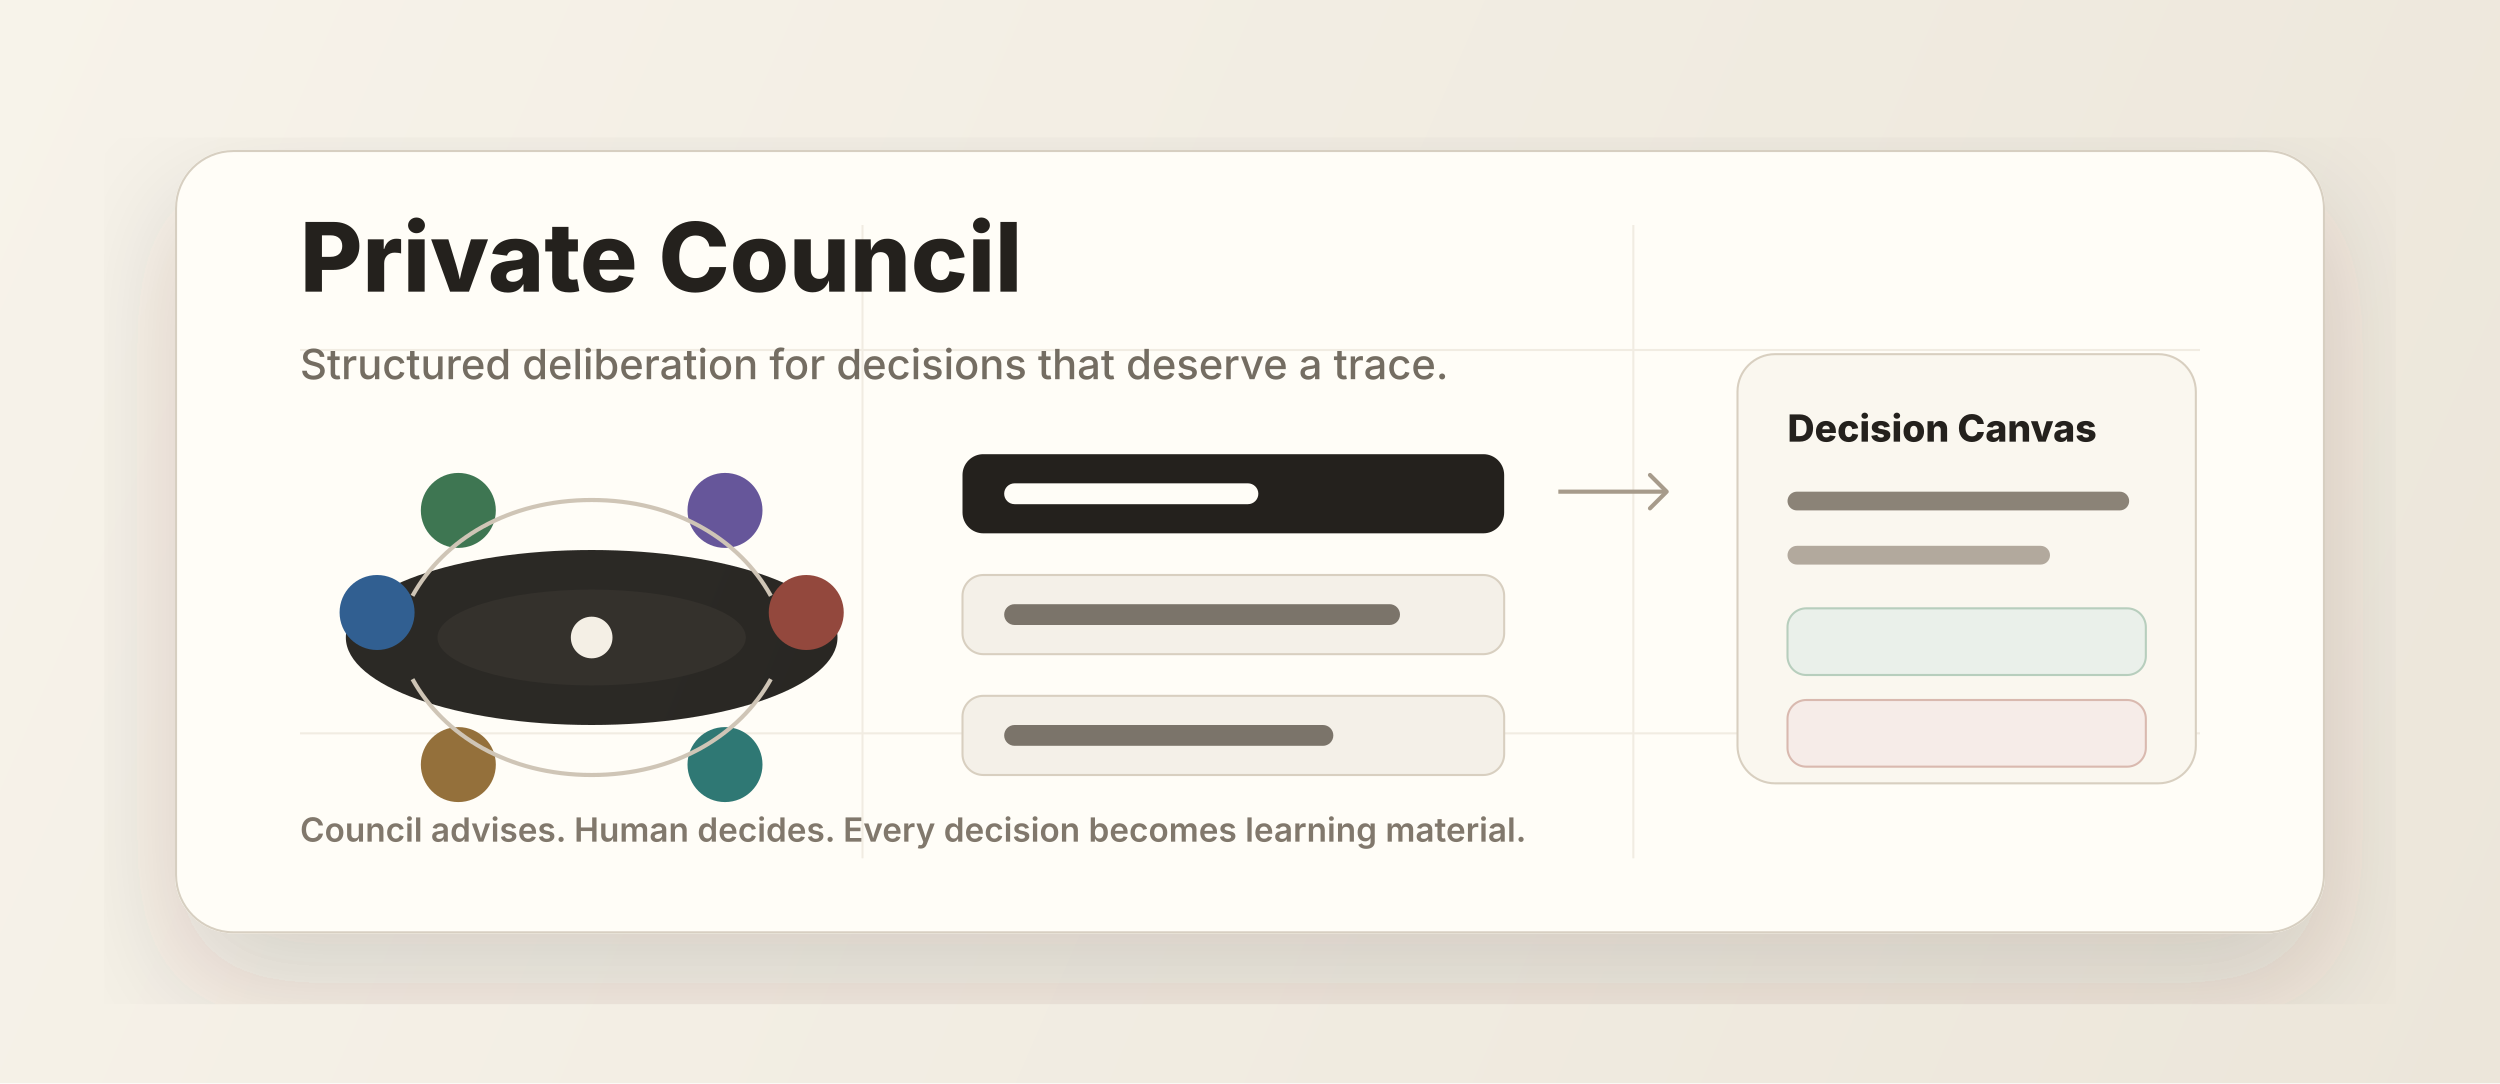
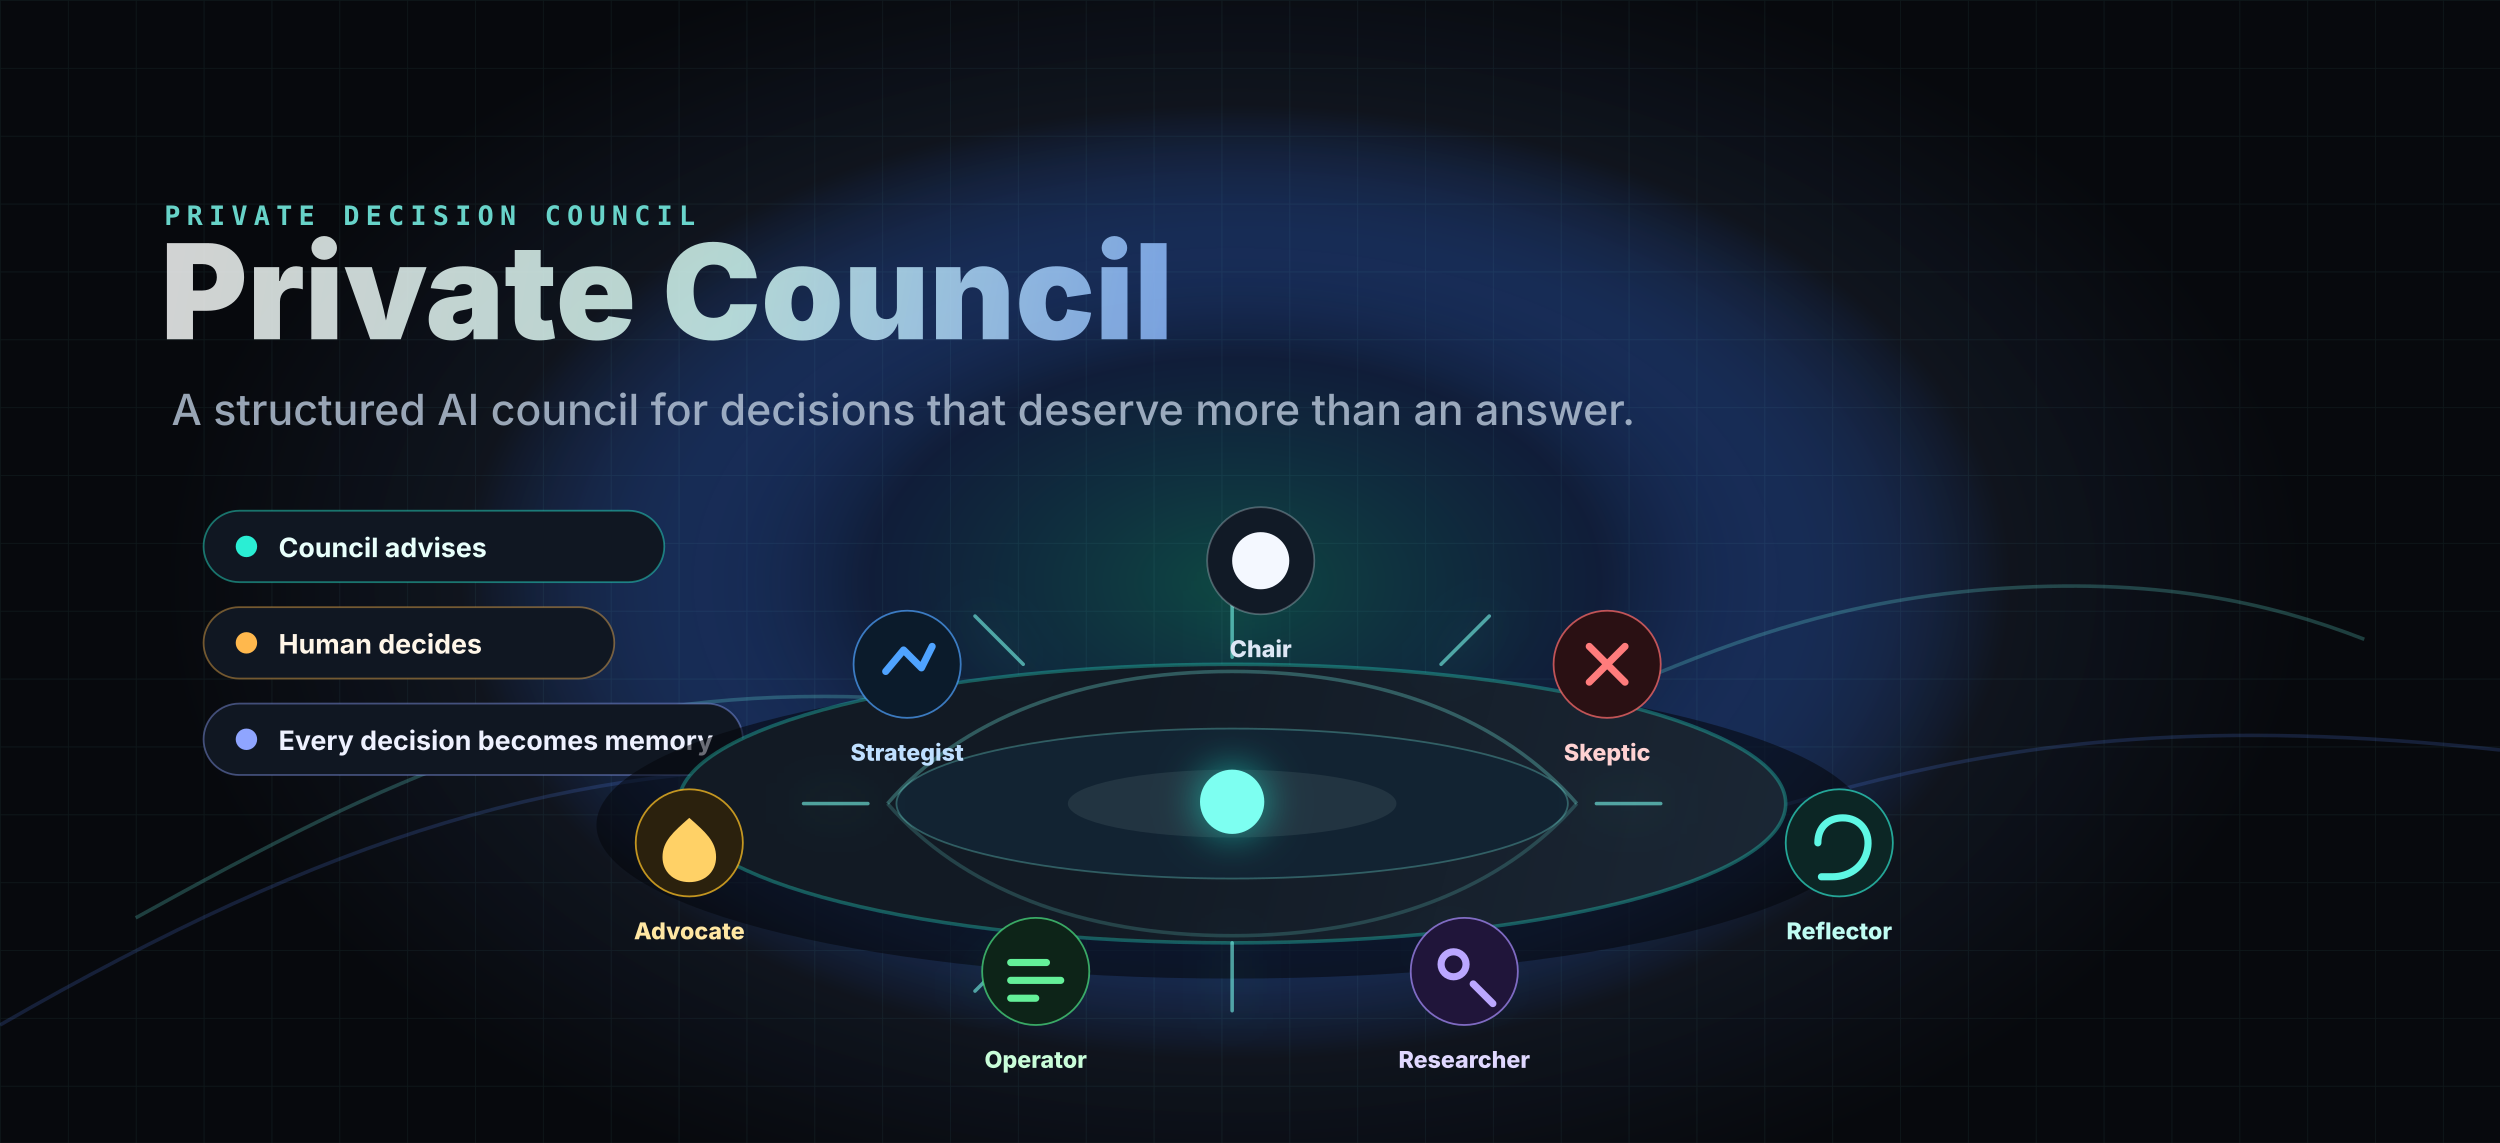
- <svg xmlns="http://www.w3.org/2000/svg" width="1200" height="520" viewBox="0 0 1200 520" fill="none" role="img" aria-labelledby="title desc">
+ <svg xmlns="http://www.w3.org/2000/svg" width="1400" height="640" viewBox="0 0 1400 640" fill="none" role="img" aria-labelledby="title desc">
  <defs>
-     <linearGradient id="paper" x1="0" y1="0" x2="1200" y2="520" gradientUnits="userSpaceOnUse">
-       <stop stop-color="#F7F3EA" />
-       <stop offset="1" stop-color="#ECE6DA" />
+     <radialGradient id="roomGlow" cx="0" cy="0" r="1" gradientUnits="userSpaceOnUse" gradientTransform="translate(692 326) rotate(90) scale(370 600)">
+       <stop offset="0" stop-color="#1EE6C8" stop-opacity="0.28" />
+       <stop offset="0.34" stop-color="#3A7BFF" stop-opacity="0.18" />
+       <stop offset="0.72" stop-color="#10151F" stop-opacity="0.92" />
+       <stop offset="1" stop-color="#07090D" />
+     </radialGradient>
+     <linearGradient id="table" x1="327" y1="300" x2="1058" y2="496" gradientUnits="userSpaceOnUse">
+       <stop stop-color="#121A24" />
+       <stop offset="0.52" stop-color="#1B2735" />
+       <stop offset="1" stop-color="#0B1018" />
    </linearGradient>
-     <linearGradient id="ink" x1="160" y1="86" x2="1040" y2="438" gradientUnits="userSpaceOnUse">
-       <stop stop-color="#2B2925" />
-       <stop offset="1" stop-color="#11100F" />
+     <linearGradient id="canvas" x1="792" y1="138" x2="1172" y2="405" gradientUnits="userSpaceOnUse">
+       <stop stop-color="#EFFFFB" stop-opacity="0.92" />
+       <stop offset="0.5" stop-color="#A7D8FF" stop-opacity="0.56" />
+       <stop offset="1" stop-color="#5F7BFF" stop-opacity="0.16" />
    </linearGradient>
-     <filter id="shadow" x="50" y="42" width="1100" height="440" filterUnits="userSpaceOnUse" color-interpolation-filters="sRGB">
-       <feDropShadow dx="0" dy="24" stdDeviation="28" flood-color="#3D3528" flood-opacity="0.16" />
+     <linearGradient id="titleGrad" x1="100" y1="92" x2="660" y2="188" gradientUnits="userSpaceOnUse">
+       <stop stop-color="#FFFFFF" />
+       <stop offset="0.56" stop-color="#D7FFF6" />
+       <stop offset="1" stop-color="#8EBBFF" />
+     </linearGradient>
+     <filter id="softGlow" x="-50%" y="-50%" width="200%" height="200%" color-interpolation-filters="sRGB">
+       <feGaussianBlur stdDeviation="12" result="blur" />
+       <feColorMatrix in="blur" type="matrix" values="0 0 0 0 0.12 0 0 0 0 0.9 0 0 0 0 0.8 0 0 0 0.7 0" />
+       <feBlend in="SourceGraphic" />
    </filter>
+     <filter id="cardShadow" x="730" y="72" width="526" height="432" filterUnits="userSpaceOnUse" color-interpolation-filters="sRGB">
+       <feDropShadow dx="0" dy="28" stdDeviation="34" flood-color="#000000" flood-opacity="0.42" />
+     </filter>
+     <pattern id="grid" width="38" height="38" patternUnits="userSpaceOnUse">
+       <path d="M38 0H0V38" stroke="#88FFF1" stroke-opacity="0.055" />
+     </pattern>
  </defs>
-   <rect width="1200" height="520" fill="url(#paper)" />
-   <g filter="url(#shadow)">
-     <rect x="84" y="72" width="1032" height="376" rx="28" fill="#FFFDF7" />
+   <rect width="1400" height="640" fill="#07090D" />
+   <rect width="1400" height="640" fill="url(#roomGlow)" />
+   <rect width="1400" height="640" fill="url(#grid)" />
+   <path d="M76 514C224 432 316 390 462 390C593 390 628 432 735 432C865 432 935 344 1114 330C1206 323 1270 337 1324 358" stroke="#75FFF2" stroke-opacity="0.22" stroke-width="2" />
+   <path d="M0 574C184 468 320 426 483 430C620 434 678 492 817 486C998 478 1071 384 1400 420" stroke="#5E8CFF" stroke-opacity="0.18" stroke-width="2" />
+   <g opacity="0.82">
+     <text x="92" y="126" fill="#7DFFF1" font-family="ui-monospace, SFMono-Regular, Menlo, Monaco, Consolas, monospace" font-size="15" font-weight="700" letter-spacing="3.5">PRIVATE DECISION COUNCIL</text>
+     <text x="90" y="190" fill="url(#titleGrad)" font-family="Inter, ui-sans-serif, system-ui, -apple-system, BlinkMacSystemFont, Segoe UI, sans-serif" font-size="74" font-weight="850" letter-spacing="0">Private Council</text>
+     <text x="96" y="238" fill="#B8C7D9" font-family="Inter, ui-sans-serif, system-ui, -apple-system, BlinkMacSystemFont, Segoe UI, sans-serif" font-size="24" font-weight="520" letter-spacing="0">A structured AI council for decisions that deserve more than an answer.</text>
  </g>
-   <rect x="84.5" y="72.5" width="1031" height="375" rx="27.5" stroke="#D7CFC1" />
-   <g opacity="0.55">
-     <path d="M144 168H1056" stroke="#E6DED2" />
-     <path d="M144 352H1056" stroke="#E6DED2" />
-     <path d="M414 108V412" stroke="#E6DED2" />
-     <path d="M784 108V412" stroke="#E6DED2" />
+   <g transform="translate(114 286)">
+     <rect x="0" y="0" width="258" height="40" rx="20" fill="#101722" stroke="#2AEED4" stroke-opacity="0.45" />
+     <circle cx="24" cy="20" r="6" fill="#2AEED4" />
+     <text x="42" y="26" fill="#E8FFFB" font-family="Inter, ui-sans-serif, system-ui" font-size="15" font-weight="700">Council advises</text>
+     <rect x="0" y="54" width="230" height="40" rx="20" fill="#101722" stroke="#FFB84D" stroke-opacity="0.42" />
+     <circle cx="24" cy="74" r="6" fill="#FFB84D" />
+     <text x="42" y="80" fill="#FFF6E8" font-family="Inter, ui-sans-serif, system-ui" font-size="15" font-weight="700">Human decides</text>
+     <rect x="0" y="108" width="302" height="40" rx="20" fill="#101722" stroke="#8FA5FF" stroke-opacity="0.42" />
+     <circle cx="24" cy="128" r="6" fill="#8FA5FF" />
+     <text x="42" y="134" fill="#EEF1FF" font-family="Inter, ui-sans-serif, system-ui" font-size="15" font-weight="700">Every decision becomes memory</text>
  </g>
-   <text x="144" y="140" fill="#24211D" font-family="Inter, ui-sans-serif, system-ui, -apple-system, BlinkMacSystemFont, Segoe UI, sans-serif" font-size="46" font-weight="800" letter-spacing="0">
-     Private Council
-   </text>
-   <text x="144" y="182" fill="#746D62" font-family="Inter, ui-sans-serif, system-ui, -apple-system, BlinkMacSystemFont, Segoe UI, sans-serif" font-size="20" font-weight="500" letter-spacing="0">
-     Structured deliberation for decisions that deserve a trace.
-   </text>
-   <g transform="translate(150 232)">
-     <ellipse cx="134" cy="74" rx="118" ry="42" fill="url(#ink)" />
-     <ellipse cx="134" cy="74" rx="74" ry="23" fill="#34312C" />
-     <circle cx="134" cy="74" r="10" fill="#F4EFE5" />
-     <circle cx="31" cy="62" r="18" fill="#315F91" />
-     <circle cx="237" cy="62" r="18" fill="#93483D" />
-     <circle cx="70" cy="13" r="18" fill="#3E7652" />
-     <circle cx="198" cy="13" r="18" fill="#66569A" />
-     <circle cx="70" cy="135" r="18" fill="#94703B" />
-     <circle cx="198" cy="135" r="18" fill="#2F7874" />
-     <path d="M48 94C63 121 94 140 134 140C174 140 205 121 220 94" stroke="#CFC5B6" stroke-width="2" />
-     <path d="M48 54C63 27 94 8 134 8C174 8 205 27 220 54" stroke="#CFC5B6" stroke-width="2" />
+   <g transform="translate(260 260)">
+     <ellipse cx="430" cy="202" rx="356" ry="86" fill="#05070B" fill-opacity="0.56" />
+     <ellipse cx="430" cy="190" rx="310" ry="78" fill="url(#table)" stroke="#2AEED4" stroke-opacity="0.32" stroke-width="2" />
+     <ellipse cx="430" cy="190" rx="188" ry="42" fill="#122332" stroke="#7DFFF1" stroke-opacity="0.28" />
+     <ellipse cx="430" cy="190" rx="92" ry="19" fill="#DFFFF9" fill-opacity="0.08" />
+     <path d="M237 190C278 143 345 116 430 116C515 116 582 143 623 190" stroke="#7DFFF1" stroke-opacity="0.28" stroke-width="2" />
+     <path d="M237 190C278 237 345 264 430 264C515 264 582 237 623 190" stroke="#7DFFF1" stroke-opacity="0.18" stroke-width="2" />
+     <g filter="url(#softGlow)">
+       <circle cx="430" cy="189" r="18" fill="#7DFFF1" />
+       <path d="M430 108V72M430 306V268M226 190H190M670 190H634M286 85L313 112M574 85L547 112M286 295L313 268M574 295L547 268" stroke="#7DFFF1" stroke-opacity="0.58" stroke-width="2" stroke-linecap="round" />
+     </g>
+     <g>
+       <g transform="translate(412 20)">
+         <circle cx="34" cy="34" r="30" fill="#111A26" stroke="#E8F4FF" stroke-opacity="0.28" />
+         <circle cx="34" cy="34" r="16" fill="#F4F8FF" />
+         <text x="34" y="88" text-anchor="middle" fill="#DDE7F5" font-family="Inter, ui-sans-serif, system-ui" font-size="13" font-weight="800">Chair</text>
+       </g>
+       <g transform="translate(214 78)">
+         <circle cx="34" cy="34" r="30" fill="#0B1B2B" stroke="#4FA3FF" stroke-opacity="0.7" />
+         <path d="M22 38L32 26L42 36L48 24" stroke="#4FA3FF" stroke-width="4" stroke-linecap="round" stroke-linejoin="round" />
+         <text x="34" y="88" text-anchor="middle" fill="#BFDFFF" font-family="Inter, ui-sans-serif, system-ui" font-size="13" font-weight="800">Strategist</text>
+       </g>
+       <g transform="translate(606 78)">
+         <circle cx="34" cy="34" r="30" fill="#2A1013" stroke="#FF6B6B" stroke-opacity="0.72" />
+         <path d="M24 24L44 44M44 24L24 44" stroke="#FF7C7C" stroke-width="4" stroke-linecap="round" />
+         <text x="34" y="88" text-anchor="middle" fill="#FFD2D2" font-family="Inter, ui-sans-serif, system-ui" font-size="13" font-weight="800">Skeptic</text>
+       </g>
+       <g transform="translate(286 250)">
+         <circle cx="34" cy="34" r="30" fill="#0D2418" stroke="#4ADE80" stroke-opacity="0.72" />
+         <path d="M20 39H48M20 29H40M20 49H34" stroke="#64F099" stroke-width="4" stroke-linecap="round" />
+         <text x="34" y="88" text-anchor="middle" fill="#C9FDD9" font-family="Inter, ui-sans-serif, system-ui" font-size="13" font-weight="800">Operator</text>
+       </g>
+       <g transform="translate(526 250)">
+         <circle cx="34" cy="34" r="30" fill="#20153A" stroke="#A78BFA" stroke-opacity="0.72" />
+         <circle cx="28" cy="30" r="7" stroke="#BBA7FF" stroke-width="4" />
+         <path d="M39 41L50 52" stroke="#BBA7FF" stroke-width="4" stroke-linecap="round" />
+         <text x="34" y="88" text-anchor="middle" fill="#E0D8FF" font-family="Inter, ui-sans-serif, system-ui" font-size="13" font-weight="800">Researcher</text>
+       </g>
+       <g transform="translate(92 178)">
+         <circle cx="34" cy="34" r="30" fill="#2B210D" stroke="#FBBF24" stroke-opacity="0.75" />
+         <path d="M34 20C43 28 49 33 49 42C49 50 43 56 34 56C25 56 19 50 19 42C19 33 25 28 34 20Z" fill="#FFD166" />
+         <text x="34" y="88" text-anchor="middle" fill="#FFE7A3" font-family="Inter, ui-sans-serif, system-ui" font-size="13" font-weight="800">Advocate</text>
+       </g>
+       <g transform="translate(736 178)">
+         <circle cx="34" cy="34" r="30" fill="#0C2625" stroke="#2DD4BF" stroke-opacity="0.75" />
+         <path d="M22 34C22 25 28 20 36 20C45 20 51 27 50 36C49 46 41 53 30 53H24" stroke="#5EF7E4" stroke-width="4" stroke-linecap="round" />
+         <text x="34" y="88" text-anchor="middle" fill="#BFFCF2" font-family="Inter, ui-sans-serif, system-ui" font-size="13" font-weight="800">Reflector</text>
+       </g>
+     </g>
  </g>
-   <g transform="translate(462 218)">
-     <rect width="260" height="38" rx="10" fill="#24211D" />
-     <rect x="20" y="14" width="122" height="10" rx="5" fill="#FFFDF7" />
-     <rect y="58" width="260" height="38" rx="10" fill="#F4F0E8" stroke="#D8CFC0" />
-     <rect x="20" y="72" width="190" height="10" rx="5" fill="#7B746A" />
-     <rect y="116" width="260" height="38" rx="10" fill="#F4F0E8" stroke="#D8CFC0" />
-     <rect x="20" y="130" width="158" height="10" rx="5" fill="#7B746A" />
-     <path d="M286 18H338" stroke="#A79B8B" stroke-width="2" />
-     <path d="M330 10L338 18L330 26" stroke="#A79B8B" stroke-width="2" stroke-linecap="round" stroke-linejoin="round" />
+   <g filter="url(#cardShadow)" transform="translate(790 92)">
+     <path d="M34 0H414C432.778 0 448 15.222 448 34V342C448 360.778 432.778 376 414 376H34C15.222 376 0 360.778 0 342V34C0 15.222 15.222 0 34 0Z" fill="#08101A" fill-opacity="0.84" stroke="#8FFFF2" stroke-opacity="0.28" />
+     <path d="M1 76H447" stroke="#8FFFF2" stroke-opacity="0.12" />
+     <circle cx="34" cy="38" r="7" fill="#FF6B6B" />
+     <circle cx="58" cy="38" r="7" fill="#FFB84D" />
+     <circle cx="82" cy="38" r="7" fill="#4ADE80" />
+     <text x="112" y="44" fill="#E9FFFB" font-family="ui-monospace, SFMono-Regular, Menlo, Monaco, Consolas, monospace" font-size="14" font-weight="800" letter-spacing="1.4">DECISION CANVAS</text>
+     <g transform="translate(34 112)">
+       <rect width="172" height="42" rx="12" fill="#F8FFFD" fill-opacity="0.08" stroke="#8FFFF2" stroke-opacity="0.22" />
+       <text x="18" y="27" fill="#DFFFF9" font-family="Inter, ui-sans-serif, system-ui" font-size="14" font-weight="800">Claims</text>
+       <rect x="210" width="172" height="42" rx="12" fill="#F8FFFD" fill-opacity="0.08" stroke="#FFB84D" stroke-opacity="0.25" />
+       <text x="228" y="27" fill="#FFF0CF" font-family="Inter, ui-sans-serif, system-ui" font-size="14" font-weight="800">Assumptions</text>
+       <rect y="66" width="172" height="42" rx="12" fill="#F8FFFD" fill-opacity="0.08" stroke="#FF6B6B" stroke-opacity="0.25" />
+       <text x="18" y="93" fill="#FFD7D7" font-family="Inter, ui-sans-serif, system-ui" font-size="14" font-weight="800">Risks</text>
+       <rect x="210" y="66" width="172" height="42" rx="12" fill="#F8FFFD" fill-opacity="0.08" stroke="#A78BFA" stroke-opacity="0.25" />
+       <text x="228" y="93" fill="#E4DDFF" font-family="Inter, ui-sans-serif, system-ui" font-size="14" font-weight="800">Evidence</text>
+       <path d="M86 154H296" stroke="#8FFFF2" stroke-opacity="0.4" stroke-width="2" />
+       <path d="M284 144L296 154L284 164" stroke="#8FFFF2" stroke-opacity="0.65" stroke-width="2" stroke-linecap="round" stroke-linejoin="round" />
+       <rect x="72" y="184" width="248" height="50" rx="16" fill="url(#canvas)" fill-opacity="0.18" stroke="#8FFFF2" stroke-opacity="0.42" />
+       <text x="112" y="216" fill="#F4FFFD" font-family="Inter, ui-sans-serif, system-ui" font-size="15" font-weight="850">Human Decision</text>
+     </g>
  </g>
-   <g transform="translate(834 170)">
-     <rect width="220" height="206" rx="18" fill="#FAF7EF" stroke="#D8CFC0" />
-     <text x="24" y="42" fill="#24211D" font-family="Inter, ui-sans-serif, system-ui, -apple-system, BlinkMacSystemFont, Segoe UI, sans-serif" font-size="18" font-weight="800">Decision Canvas</text>
-     <rect x="24" y="66" width="164" height="9" rx="4.5" fill="#8B8377" />
-     <rect x="24" y="92" width="126" height="9" rx="4.5" fill="#B2A99D" />
-     <rect x="24" y="122" width="172" height="32" rx="9" fill="#EAF0EA" stroke="#B7CEBD" />
-     <rect x="24" y="166" width="172" height="32" rx="9" fill="#F6ECE8" stroke="#D9B9AF" />
-   </g>
-   <text x="144" y="404" fill="#81786C" font-family="Inter, ui-sans-serif, system-ui, -apple-system, BlinkMacSystemFont, Segoe UI, sans-serif" font-size="16" font-weight="600">
-     Council advises. Human decides. Every decision becomes learning material.
-   </text>
</svg>
